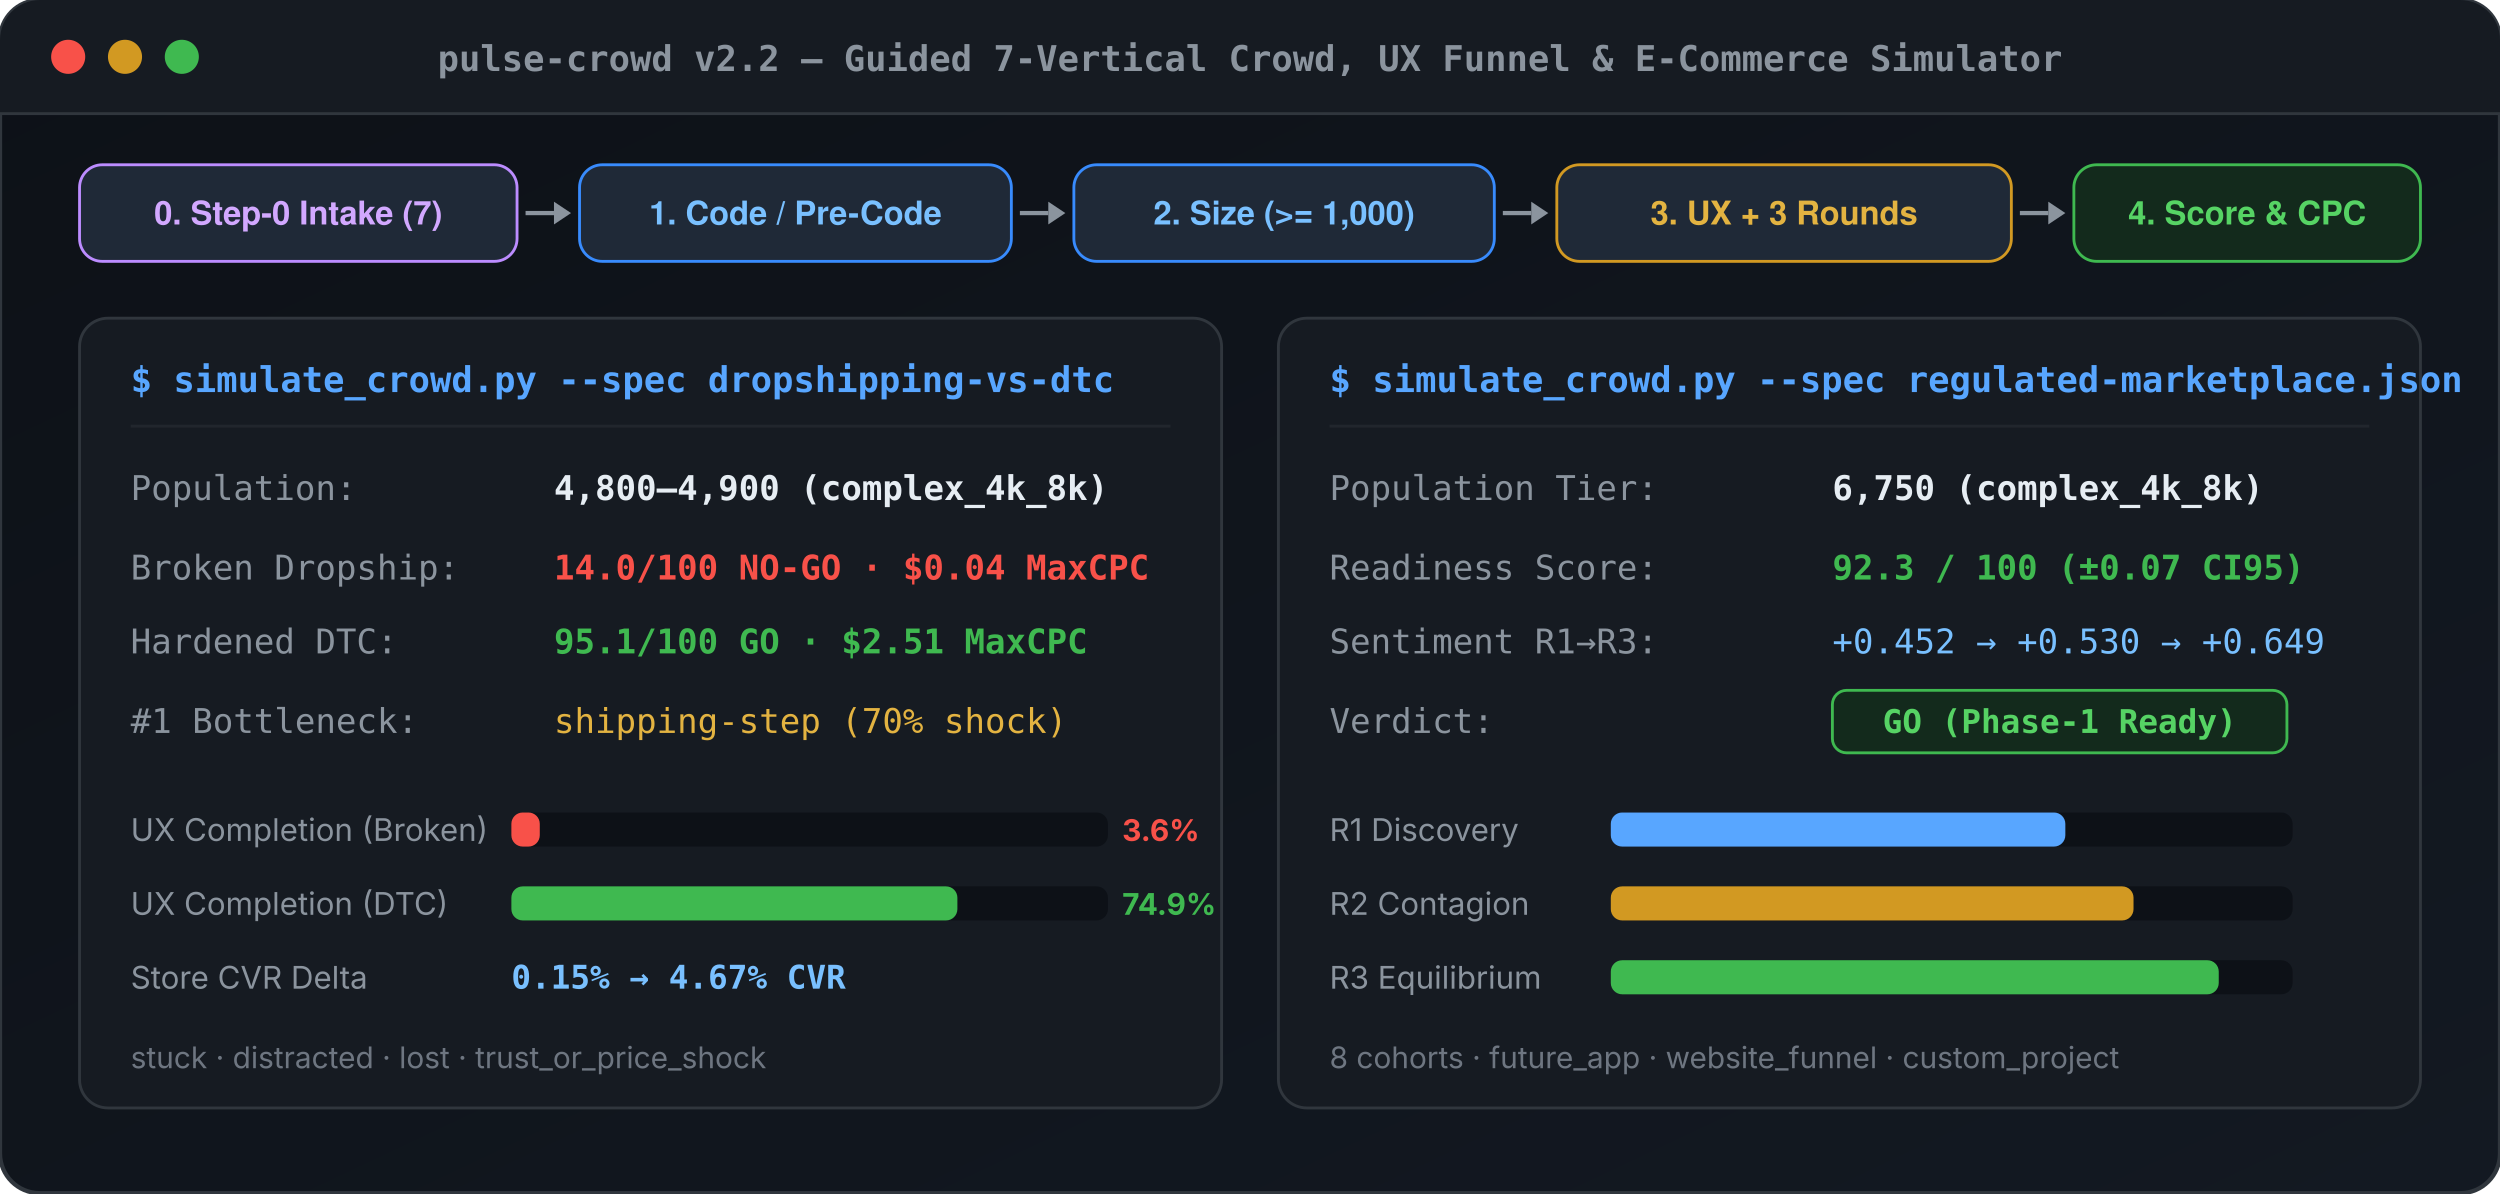
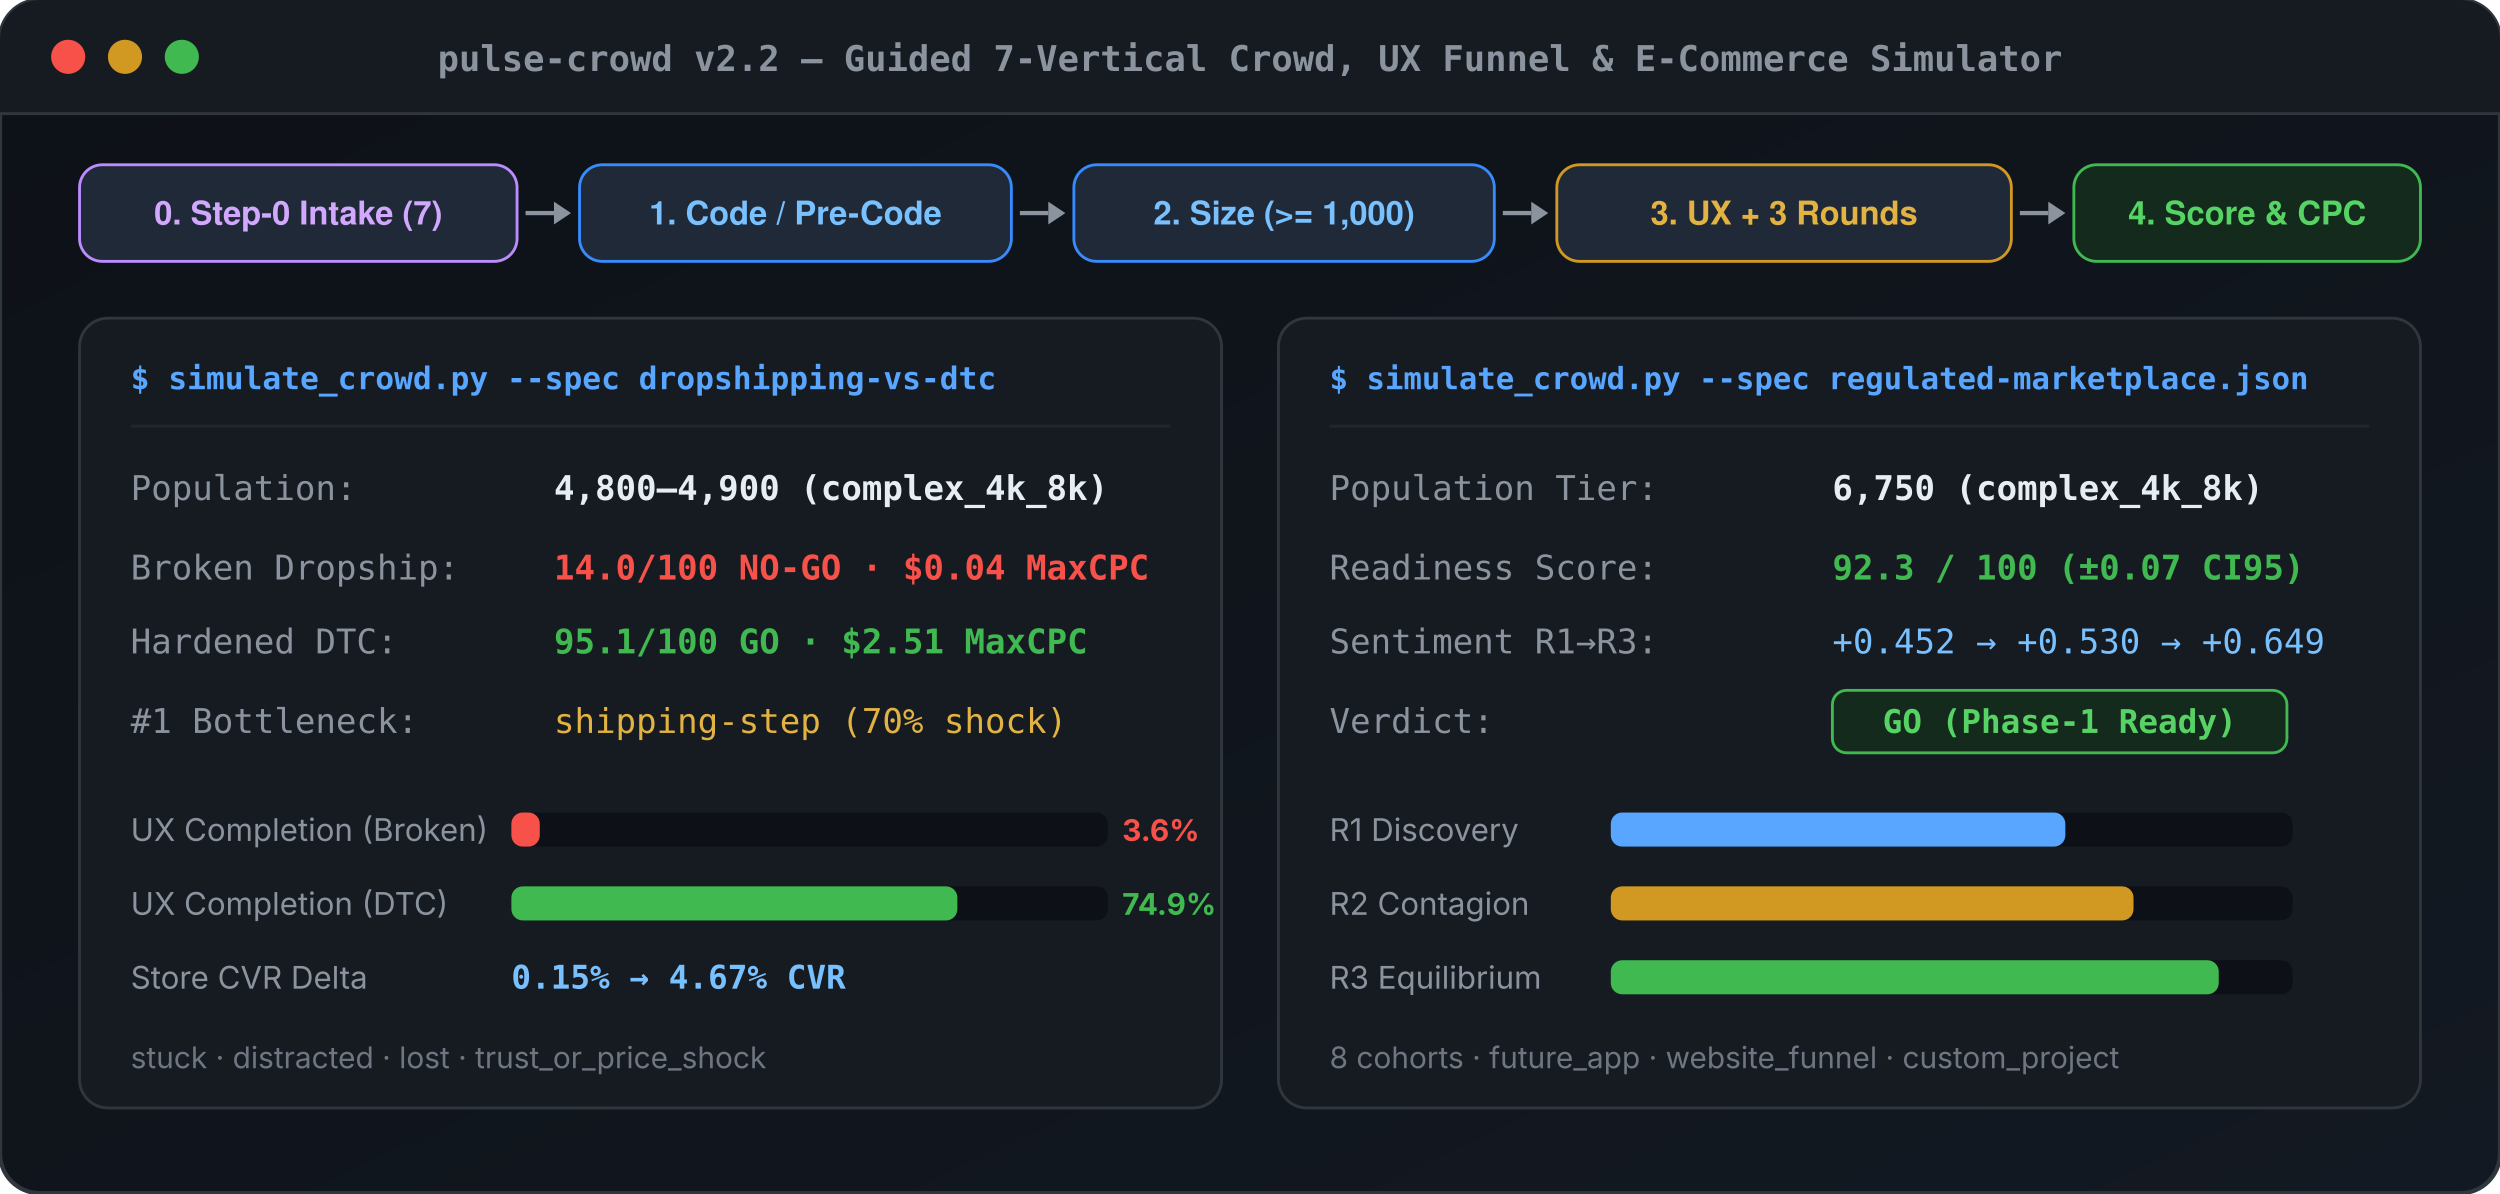
<svg xmlns="http://www.w3.org/2000/svg" viewBox="0 0 880 420" width="880" height="420" role="img" aria-label="PulseCrowd v2.2 Adaptive Crowd, UX Funnel &amp; E-Commerce Simulation Preview">
  <defs>
    <linearGradient id="bgGrad" x1="0%" y1="0%" x2="100%" y2="100%">
      <stop offset="0%" stop-color="#0d1117" />
      <stop offset="100%" stop-color="#131922" />
    </linearGradient>
  </defs>
  <rect width="880" height="420" rx="14" fill="url(#bgGrad)" stroke="#30363d" stroke-width="1.5" />
  <rect width="880" height="40" rx="14" fill="#161b22" />
  <rect y="26" width="880" height="14" fill="#161b22" />
  <line x1="0" y1="40" x2="880" y2="40" stroke="#30363d" stroke-width="1" />
  <circle cx="24" cy="20" r="6" fill="#f85149" />
  <circle cx="44" cy="20" r="6" fill="#d29922" />
  <circle cx="64" cy="20" r="6" fill="#3fb950" />
  <text x="440" y="25" text-anchor="middle" fill="#8b949e" font-family="ui-monospace, SFMono-Regular, Menlo, Monaco, Consolas, monospace" font-size="12.5" font-weight="600">pulse-crowd v2.2 — Guided 7-Vertical Crowd, UX Funnel &amp; E-Commerce Simulator</text>
  <g font-family="-apple-system, BlinkMacSystemFont, 'Segoe UI', Helvetica, Arial, sans-serif" font-size="11.5" font-weight="600">
    <rect x="28" y="58" width="154" height="34" rx="8" fill="#1f2937" stroke="#bc8cff" stroke-width="1" />
    <text x="105" y="79" text-anchor="middle" fill="#d2a8ff">0. Step-0 Intake (7)</text>
    <path d="M 185 75 L 195 75" stroke="#8b949e" stroke-width="1.5" />
    <polygon points="195,71 201,75 195,79" fill="#8b949e" />
    <rect x="204" y="58" width="152" height="34" rx="8" fill="#1f2937" stroke="#388bfd" stroke-width="1" />
    <text x="280" y="79" text-anchor="middle" fill="#79c0ff">1. Code / Pre-Code</text>
    <path d="M 359 75 L 369 75" stroke="#8b949e" stroke-width="1.5" />
    <polygon points="369,71 375,75 369,79" fill="#8b949e" />
    <rect x="378" y="58" width="148" height="34" rx="8" fill="#1f2937" stroke="#388bfd" stroke-width="1" />
    <text x="452" y="79" text-anchor="middle" fill="#79c0ff">2. Size (&gt;= 1,000)</text>
    <path d="M 529 75 L 539 75" stroke="#8b949e" stroke-width="1.5" />
    <polygon points="539,71 545,75 539,79" fill="#8b949e" />
    <rect x="548" y="58" width="160" height="34" rx="8" fill="#1f2937" stroke="#d29922" stroke-width="1" />
    <text x="628" y="79" text-anchor="middle" fill="#e3b341">3. UX + 3 Rounds</text>
    <path d="M 711 75 L 721 75" stroke="#8b949e" stroke-width="1.5" />
    <polygon points="721,71 727,75 721,79" fill="#8b949e" />
    <rect x="730" y="58" width="122" height="34" rx="8" fill="#132a1c" stroke="#3fb950" stroke-width="1" />
    <text x="791" y="79" text-anchor="middle" fill="#56d364">4. Score &amp; CPC</text>
  </g>
  <rect x="28" y="112" width="402" height="278" rx="10" fill="#161b22" stroke="#30363d" stroke-width="1" />
-   <text x="46" y="138" fill="#58a6ff" font-family="ui-monospace, SFMono-Regular, Menlo, monospace" font-size="12.5" font-weight="700">$ simulate_crowd.py --spec dropshipping-vs-dtc</text>
+   <text x="46" y="137" fill="#58a6ff" font-family="ui-monospace, SFMono-Regular, Menlo, monospace" font-size="11" font-weight="700">$ simulate_crowd.py --spec dropshipping-vs-dtc</text>
  <line x1="46" y1="150" x2="412" y2="150" stroke="#21262d" stroke-width="1" />
  <g font-family="ui-monospace, SFMono-Regular, Menlo, monospace" font-size="12" fill="#c9d1d9">
    <text x="46" y="176" fill="#8b949e">Population:</text>
    <text x="195" y="176" fill="#e6edf3" font-weight="700">4,800–4,900 (complex_4k_8k)</text>
    <text x="46" y="204" fill="#8b949e">Broken Dropship:</text>
    <text x="195" y="204" fill="#f85149" font-weight="700">14.0/100 NO-GO · $0.04 MaxCPC</text>
    <text x="46" y="230" fill="#8b949e">Hardened DTC:</text>
    <text x="195" y="230" fill="#3fb950" font-weight="700">95.1/100 GO    · $2.51 MaxCPC</text>
    <text x="46" y="258" fill="#8b949e">#1 Bottleneck:</text>
    <text x="195" y="258" fill="#e3b341">shipping-step (70% shock)</text>
  </g>
  <g font-family="-apple-system, BlinkMacSystemFont, sans-serif" font-size="11" fill="#8b949e">
    <text x="46" y="296">UX Completion (Broken)</text>
    <rect x="180" y="286" width="210" height="12" rx="4" fill="#0d1117" />
    <rect x="180" y="286" width="10" height="12" rx="4" fill="#f85149" />
    <text x="395" y="296" fill="#f85149" font-size="10.5" font-weight="700">3.6%</text>
    <text x="46" y="322">UX Completion (DTC)</text>
    <rect x="180" y="312" width="210" height="12" rx="4" fill="#0d1117" />
    <rect x="180" y="312" width="157" height="12" rx="4" fill="#3fb950" />
    <text x="395" y="322" fill="#3fb950" font-size="10.5" font-weight="700">74.9%</text>
    <text x="46" y="348">Store CVR Delta</text>
    <text x="180" y="348" fill="#79c0ff" font-family="ui-monospace, SFMono-Regular, Menlo, monospace" font-size="11.5" font-weight="700">0.15%  →  4.67% CVR</text>
    <text x="46" y="376" fill="#6e7681" font-size="10.5">stuck · distracted · lost · trust_or_price_shock</text>
  </g>
  <rect x="450" y="112" width="402" height="278" rx="10" fill="#161b22" stroke="#30363d" stroke-width="1" />
-   <text x="468" y="138" fill="#58a6ff" font-family="ui-monospace, SFMono-Regular, Menlo, monospace" font-size="12.5" font-weight="700">$ simulate_crowd.py --spec regulated-marketplace.json</text>
+   <text x="468" y="137" fill="#58a6ff" font-family="ui-monospace, SFMono-Regular, Menlo, monospace" font-size="10.8" font-weight="700">$ simulate_crowd.py --spec regulated-marketplace.json</text>
  <line x1="468" y1="150" x2="834" y2="150" stroke="#21262d" stroke-width="1" />
  <g font-family="ui-monospace, SFMono-Regular, Menlo, monospace" font-size="12" fill="#c9d1d9">
    <text x="468" y="176" fill="#8b949e">Population Tier:</text>
    <text x="645" y="176" fill="#e6edf3" font-weight="700">6,750 (complex_4k_8k)</text>
    <text x="468" y="204" fill="#8b949e">Readiness Score:</text>
    <text x="645" y="204" fill="#3fb950" font-weight="700">92.3 / 100 (±0.07 CI95)</text>
    <text x="468" y="230" fill="#8b949e">Sentiment R1→R3:</text>
    <text x="645" y="230" fill="#79c0ff">+0.452 → +0.530 → +0.649</text>
    <text x="468" y="258" fill="#8b949e">Verdict:</text>
    <rect x="645" y="243" width="160" height="22" rx="5" fill="#132a1c" stroke="#3fb950" stroke-width="1" />
    <text x="725" y="258" text-anchor="middle" fill="#56d364" font-size="11.5" font-weight="700">GO (Phase-1 Ready)</text>
  </g>
  <g font-family="-apple-system, BlinkMacSystemFont, sans-serif" font-size="11" fill="#8b949e">
    <text x="468" y="296">R1 Discovery</text>
    <rect x="567" y="286" width="240" height="12" rx="4" fill="#0d1117" />
    <rect x="567" y="286" width="160" height="12" rx="4" fill="#58a6ff" />
    <text x="468" y="322">R2 Contagion</text>
    <rect x="567" y="312" width="240" height="12" rx="4" fill="#0d1117" />
    <rect x="567" y="312" width="184" height="12" rx="4" fill="#d29922" />
    <text x="468" y="348">R3 Equilibrium</text>
    <rect x="567" y="338" width="240" height="12" rx="4" fill="#0d1117" />
    <rect x="567" y="338" width="214" height="12" rx="4" fill="#3fb950" />
    <text x="468" y="376" fill="#6e7681" font-size="10.5">8 cohorts · future_app · website_funnel · custom_project</text>
  </g>
</svg>
